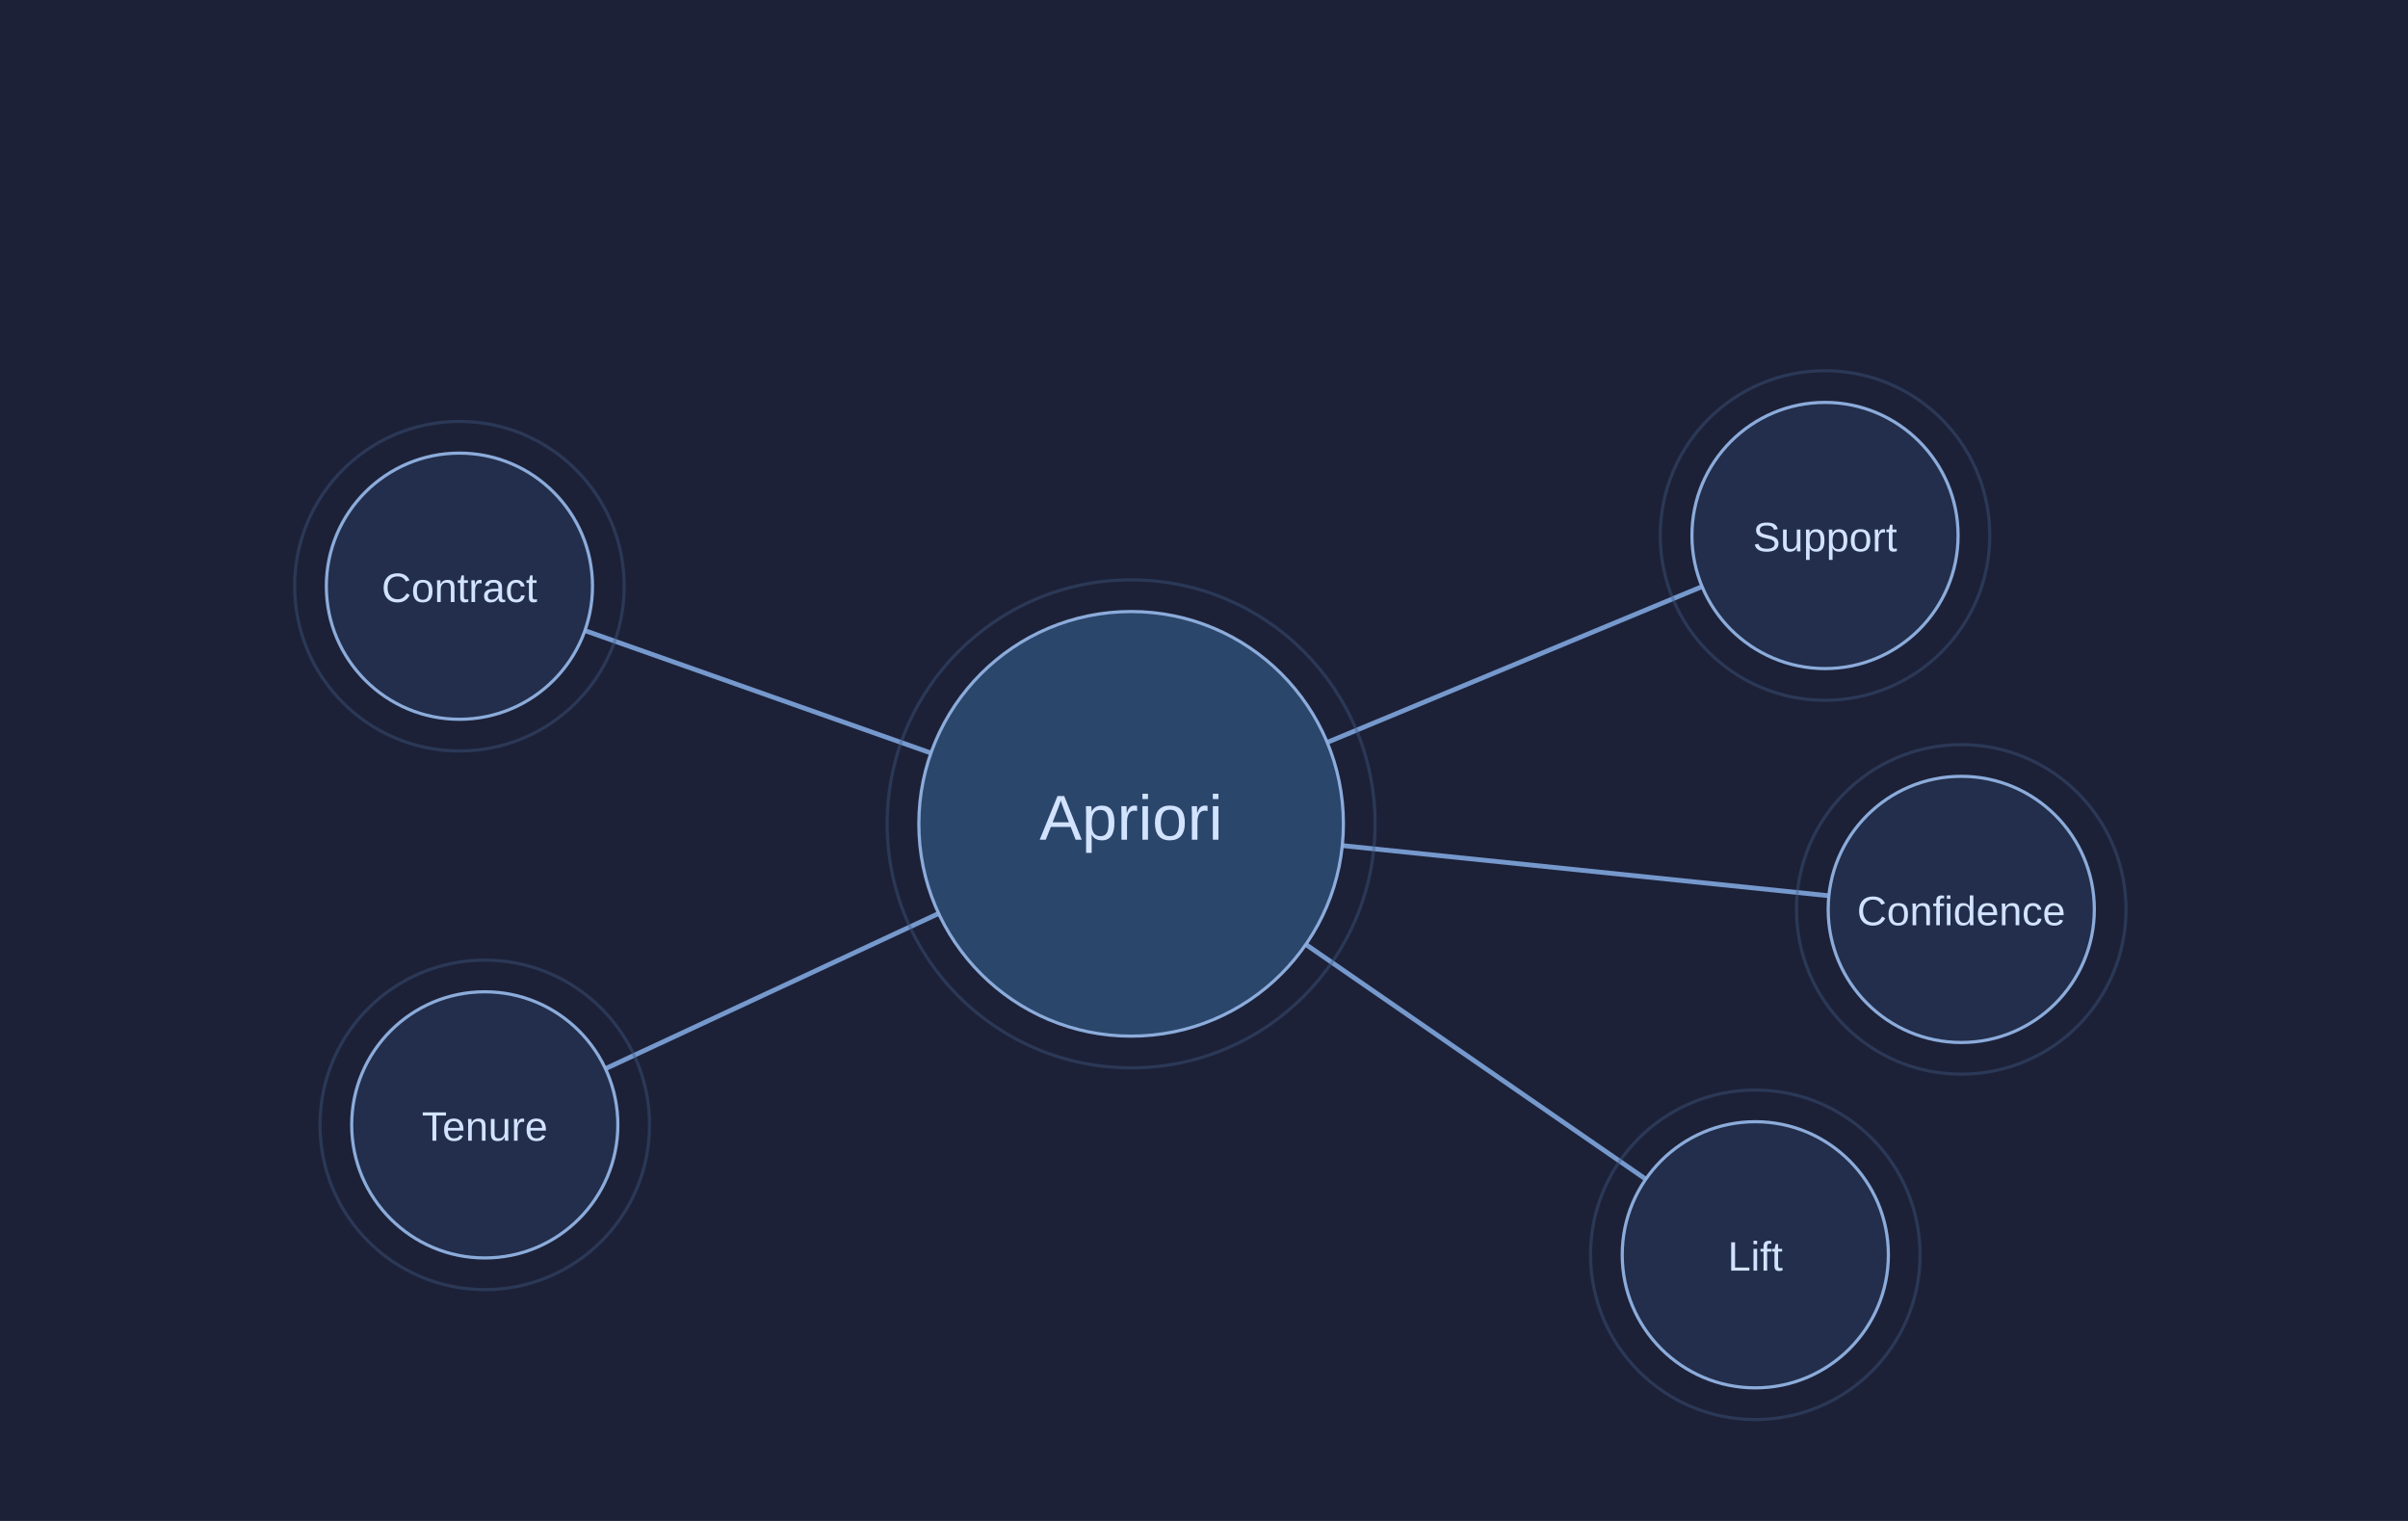
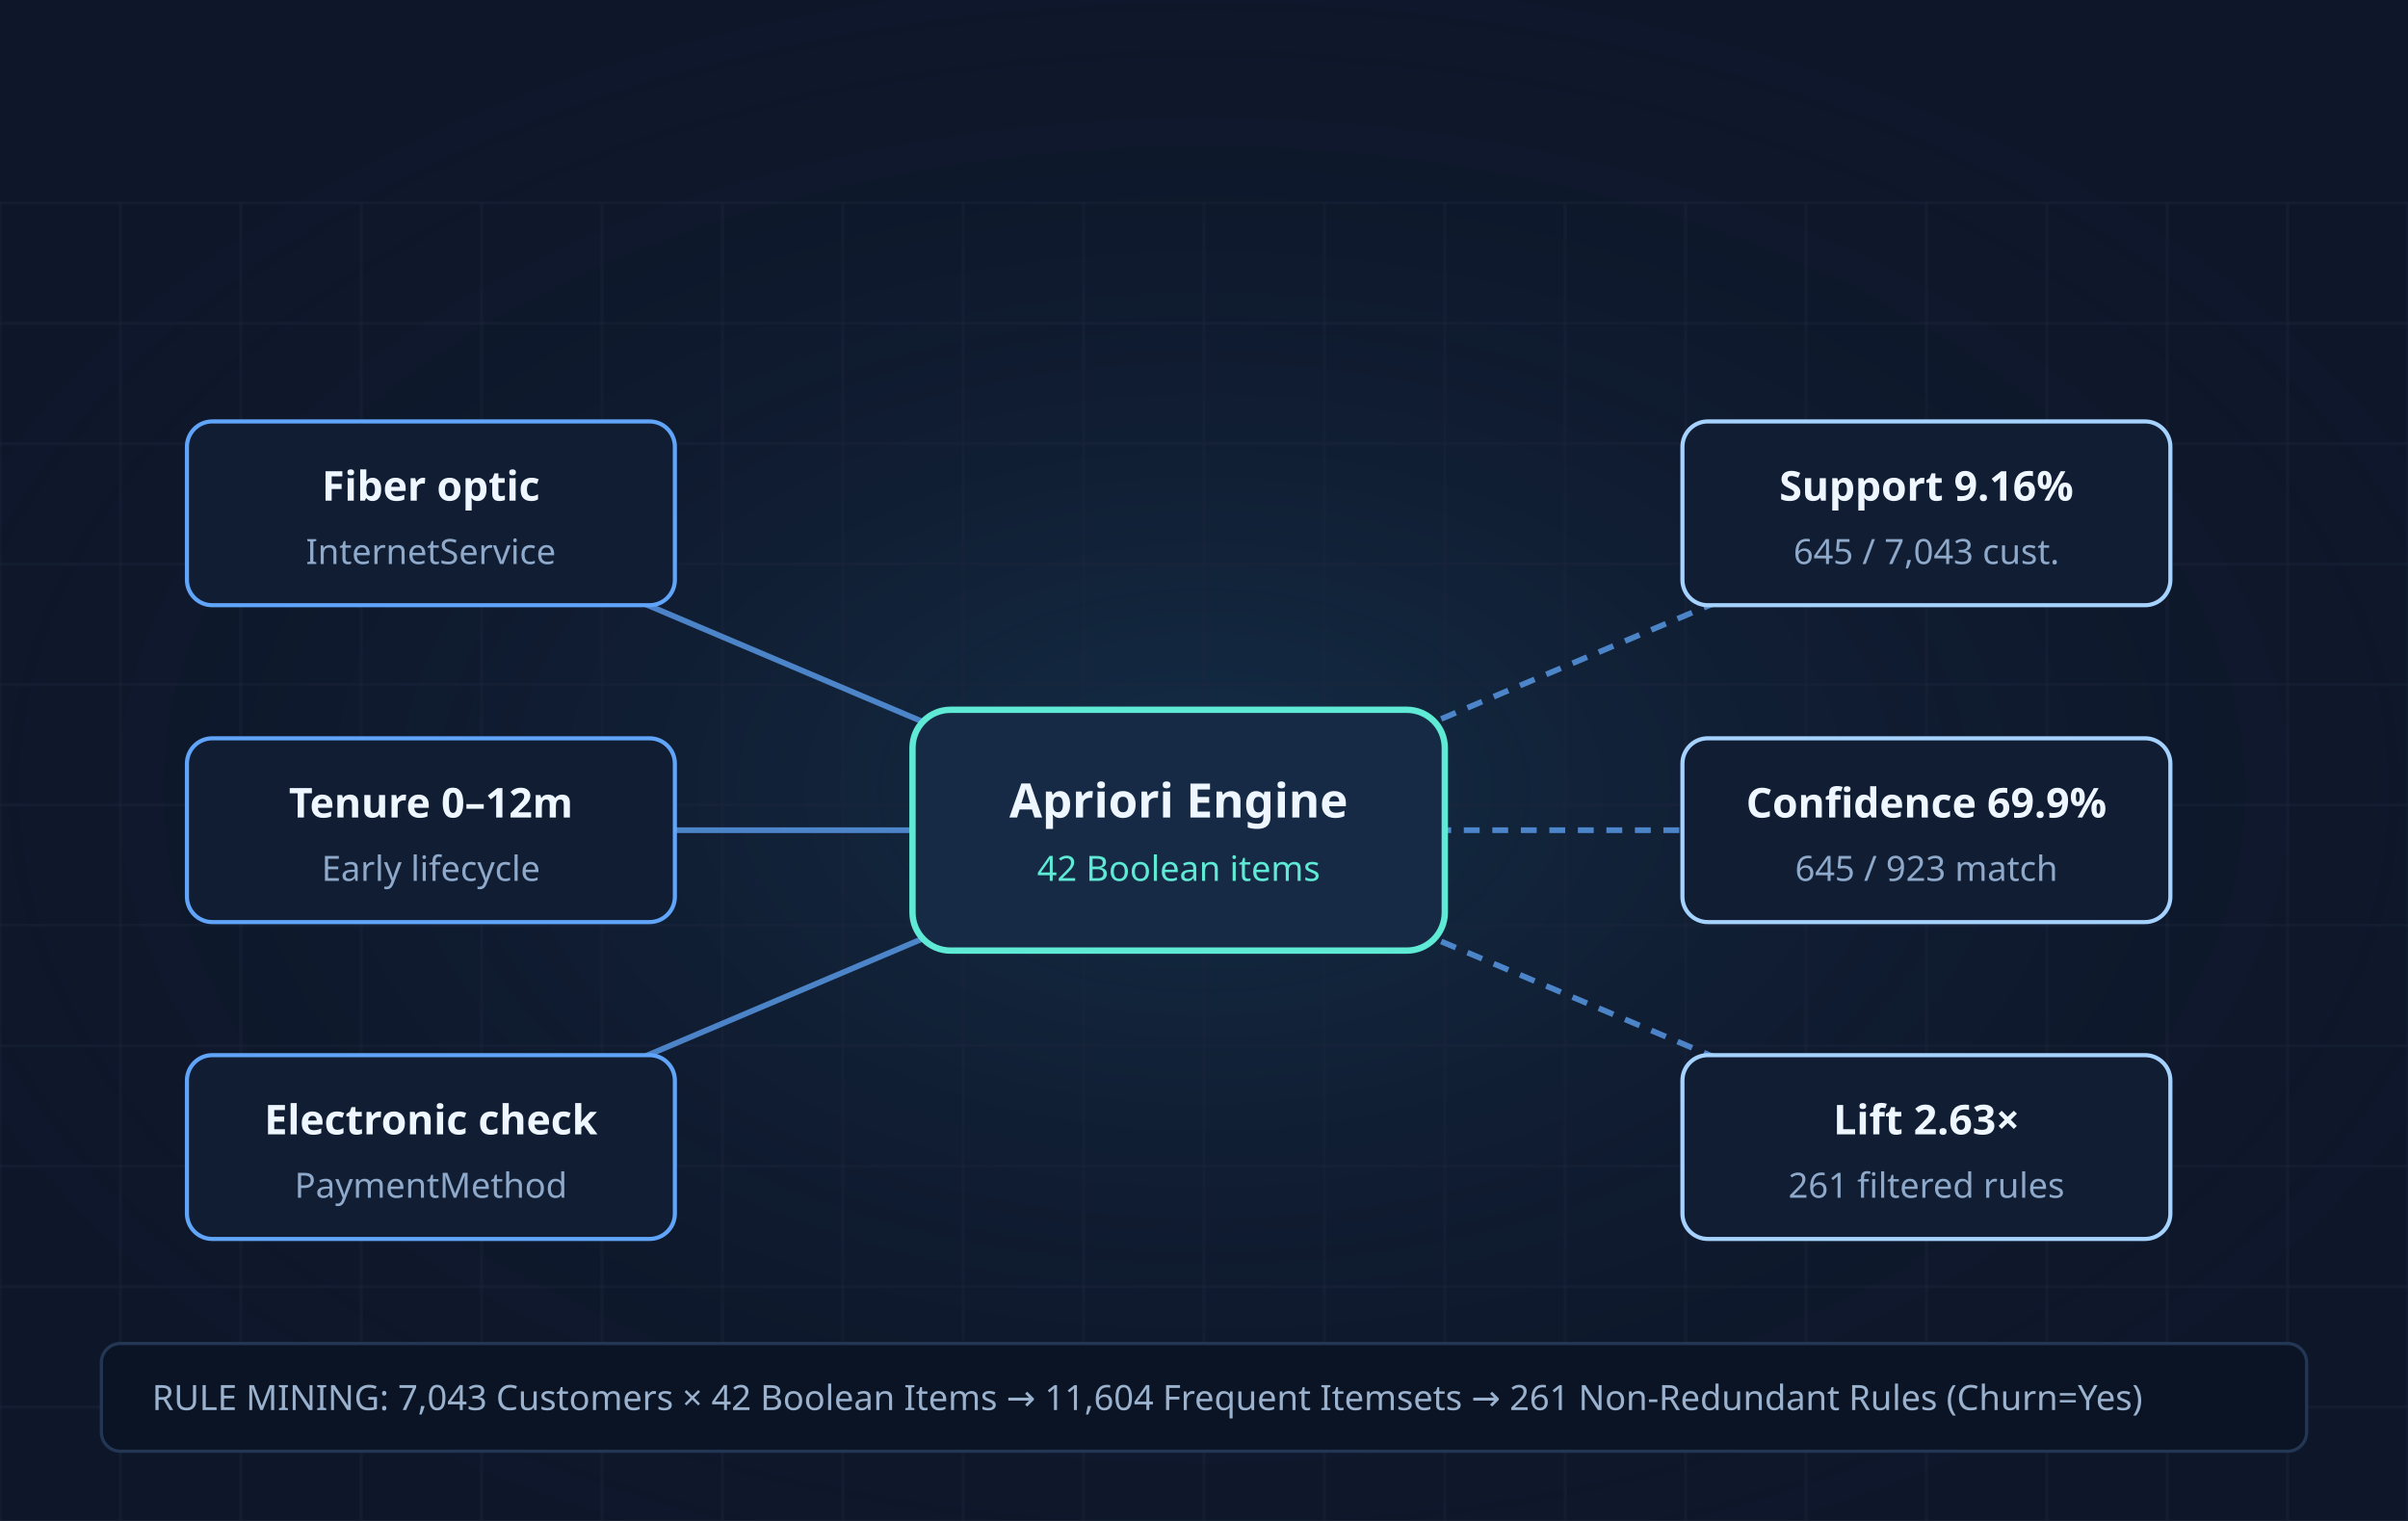
<svg xmlns="http://www.w3.org/2000/svg" width="760" height="480" viewBox="0 0 760 480">
-   <rect width="760" height="480" fill="#1c2138" />
-   <line x1="145" y1="185" x2="357" y2="260" stroke="#7699cd" stroke-width="1.5" />
-   <line x1="153" y1="355" x2="357" y2="260" stroke="#7699cd" stroke-width="1.5" />
-   <line x1="357" y1="260" x2="576" y2="169" stroke="#7699cd" stroke-width="1.5" />
-   <line x1="357" y1="260" x2="619" y2="287" stroke="#7699cd" stroke-width="1.5" />
-   <line x1="357" y1="260" x2="554" y2="396" stroke="#7699cd" stroke-width="1.5" />
-   <circle cx="145" cy="185" r="52" fill="none" stroke="#425a81" opacity=".4" />
-   <circle cx="145" cy="185" r="42" fill="#222e4b" stroke="#8cacdb" />
-   <text x="145" y="190" text-anchor="middle" fill="#d2e3ff" font-family="Arial,sans-serif" font-size="13">Contract</text>
-   <circle cx="153" cy="355" r="52" fill="none" stroke="#425a81" opacity=".4" />
-   <circle cx="153" cy="355" r="42" fill="#222e4b" stroke="#8cacdb" />
-   <text x="153" y="360" text-anchor="middle" fill="#d2e3ff" font-family="Arial,sans-serif" font-size="13">Tenure</text>
-   <circle cx="357" cy="260" r="77" fill="none" stroke="#425a81" opacity=".4" />
-   <circle cx="357" cy="260" r="67" fill="#2b466b" stroke="#8cacdb" />
-   <text x="357" y="265" text-anchor="middle" fill="#d2e3ff" font-family="Arial,sans-serif" font-size="20">Apriori</text>
-   <circle cx="576" cy="169" r="52" fill="none" stroke="#425a81" opacity=".4" />
-   <circle cx="576" cy="169" r="42" fill="#222e4b" stroke="#8cacdb" />
-   <text x="576" y="174" text-anchor="middle" fill="#d2e3ff" font-family="Arial,sans-serif" font-size="13">Support</text>
-   <circle cx="619" cy="287" r="52" fill="none" stroke="#425a81" opacity=".4" />
-   <circle cx="619" cy="287" r="42" fill="#222e4b" stroke="#8cacdb" />
-   <text x="619" y="292" text-anchor="middle" fill="#d2e3ff" font-family="Arial,sans-serif" font-size="13">Confidence</text>
-   <circle cx="554" cy="396" r="52" fill="none" stroke="#425a81" opacity=".4" />
-   <circle cx="554" cy="396" r="42" fill="#222e4b" stroke="#8cacdb" />
-   <text x="554" y="401" text-anchor="middle" fill="#d2e3ff" font-family="Arial,sans-serif" font-size="13">Lift</text>
+   <defs>
+     <radialGradient id="glow-rules" cx="50%" cy="52%" r="58%">
+       <stop offset="0%" stop-color="#38bdf8" stop-opacity=".14" />
+       <stop offset="65%" stop-color="#1e3a5f" stop-opacity=".05" />
+       <stop offset="100%" stop-color="#0e172a" stop-opacity="0" />
+     </radialGradient>
+     <linearGradient id="panel-rules" x1="0" y1="0" x2="0" y2="1">
+       <stop offset="0%" stop-color="#132238" stop-opacity=".92" />
+       <stop offset="100%" stop-color="#0b1524" stop-opacity=".95" />
+     </linearGradient>
+   </defs>
+   <rect width="760" height="480" fill="#0e172a" />
+   <rect width="760" height="480" fill="url(#glow-rules)" />
+   <line x1="0" y1="64" x2="0" y2="480" stroke="#1d243d" opacity=".35" />
+   <line x1="38" y1="64" x2="38" y2="480" stroke="#1d243d" opacity=".35" />
+   <line x1="76" y1="64" x2="76" y2="480" stroke="#1d243d" opacity=".35" />
+   <line x1="114" y1="64" x2="114" y2="480" stroke="#1d243d" opacity=".35" />
+   <line x1="152" y1="64" x2="152" y2="480" stroke="#1d243d" opacity=".35" />
+   <line x1="190" y1="64" x2="190" y2="480" stroke="#1d243d" opacity=".35" />
+   <line x1="228" y1="64" x2="228" y2="480" stroke="#1d243d" opacity=".35" />
+   <line x1="266" y1="64" x2="266" y2="480" stroke="#1d243d" opacity=".35" />
+   <line x1="304" y1="64" x2="304" y2="480" stroke="#1d243d" opacity=".35" />
+   <line x1="342" y1="64" x2="342" y2="480" stroke="#1d243d" opacity=".35" />
+   <line x1="380" y1="64" x2="380" y2="480" stroke="#1d243d" opacity=".35" />
+   <line x1="418" y1="64" x2="418" y2="480" stroke="#1d243d" opacity=".35" />
+   <line x1="456" y1="64" x2="456" y2="480" stroke="#1d243d" opacity=".35" />
+   <line x1="494" y1="64" x2="494" y2="480" stroke="#1d243d" opacity=".35" />
+   <line x1="532" y1="64" x2="532" y2="480" stroke="#1d243d" opacity=".35" />
+   <line x1="570" y1="64" x2="570" y2="480" stroke="#1d243d" opacity=".35" />
+   <line x1="608" y1="64" x2="608" y2="480" stroke="#1d243d" opacity=".35" />
+   <line x1="646" y1="64" x2="646" y2="480" stroke="#1d243d" opacity=".35" />
+   <line x1="684" y1="64" x2="684" y2="480" stroke="#1d243d" opacity=".35" />
+   <line x1="722" y1="64" x2="722" y2="480" stroke="#1d243d" opacity=".35" />
+   <line x1="760" y1="64" x2="760" y2="480" stroke="#1d243d" opacity=".35" />
+   <line x1="0" y1="64" x2="760" y2="64" stroke="#1d243d" opacity=".35" />
+   <line x1="0" y1="102" x2="760" y2="102" stroke="#1d243d" opacity=".35" />
+   <line x1="0" y1="140" x2="760" y2="140" stroke="#1d243d" opacity=".35" />
+   <line x1="0" y1="178" x2="760" y2="178" stroke="#1d243d" opacity=".35" />
+   <line x1="0" y1="216" x2="760" y2="216" stroke="#1d243d" opacity=".35" />
+   <line x1="0" y1="254" x2="760" y2="254" stroke="#1d243d" opacity=".35" />
+   <line x1="0" y1="292" x2="760" y2="292" stroke="#1d243d" opacity=".35" />
+   <line x1="0" y1="330" x2="760" y2="330" stroke="#1d243d" opacity=".35" />
+   <line x1="0" y1="368" x2="760" y2="368" stroke="#1d243d" opacity=".35" />
+   <line x1="0" y1="406" x2="760" y2="406" stroke="#1d243d" opacity=".35" />
+   <line x1="0" y1="444" x2="760" y2="444" stroke="#1d243d" opacity=".35" />
+   <line x1="136" y1="162" x2="372" y2="262" stroke="#60a5fa" stroke-width="1.8" stroke-dasharray="none" opacity=".75" />
+   <line x1="136" y1="262" x2="372" y2="262" stroke="#60a5fa" stroke-width="1.8" stroke-dasharray="none" opacity=".75" />
+   <line x1="136" y1="362" x2="372" y2="262" stroke="#60a5fa" stroke-width="1.8" stroke-dasharray="none" opacity=".75" />
+   <line x1="372" y1="262" x2="608" y2="162" stroke="#60a5fa" stroke-width="1.8" stroke-dasharray="5 4" opacity=".75" />
+   <line x1="372" y1="262" x2="608" y2="262" stroke="#60a5fa" stroke-width="1.8" stroke-dasharray="5 4" opacity=".75" />
+   <line x1="372" y1="262" x2="608" y2="362" stroke="#60a5fa" stroke-width="1.8" stroke-dasharray="5 4" opacity=".75" />
+   <rect x="59" y="133" width="154" height="58" rx="8" fill="#101d33" stroke="#60a5fa" stroke-width="1.3" />
+   <text x="136" y="158" font-family="'Instrument Sans',system-ui,sans-serif" font-size="13" fill="#eef6ff" text-anchor="middle" font-weight="600">Fiber optic</text>
+   <text x="136" y="178" font-family="'Instrument Sans',system-ui,sans-serif" font-size="11" fill="#8ea9c9" text-anchor="middle">InternetService</text>
+   <rect x="59" y="233" width="154" height="58" rx="8" fill="#101d33" stroke="#60a5fa" stroke-width="1.3" />
+   <text x="136" y="258" font-family="'Instrument Sans',system-ui,sans-serif" font-size="13" fill="#eef6ff" text-anchor="middle" font-weight="600">Tenure 0–12m</text>
+   <text x="136" y="278" font-family="'Instrument Sans',system-ui,sans-serif" font-size="11" fill="#8ea9c9" text-anchor="middle">Early lifecycle</text>
+   <rect x="59" y="333" width="154" height="58" rx="8" fill="#101d33" stroke="#60a5fa" stroke-width="1.3" />
+   <text x="136" y="358" font-family="'Instrument Sans',system-ui,sans-serif" font-size="13" fill="#eef6ff" text-anchor="middle" font-weight="600">Electronic check</text>
+   <text x="136" y="378" font-family="'Instrument Sans',system-ui,sans-serif" font-size="11" fill="#8ea9c9" text-anchor="middle">PaymentMethod</text>
+   <rect x="288" y="224" width="168" height="76" rx="12" fill="#162a45" stroke="#5eead4" stroke-width="2" />
+   <text x="372" y="258" font-family="'Instrument Sans',system-ui,sans-serif" font-size="15" fill="#eef6ff" text-anchor="middle" font-weight="600">Apriori Engine</text>
+   <text x="372" y="278" font-family="'Instrument Sans',system-ui,sans-serif" font-size="11" fill="#5eead4" text-anchor="middle">42 Boolean items</text>
+   <rect x="531" y="133" width="154" height="58" rx="8" fill="#101d33" stroke="#a6d2ff" stroke-width="1.3" />
+   <text x="608" y="158" font-family="'Instrument Sans',system-ui,sans-serif" font-size="13" fill="#eef6ff" text-anchor="middle" font-weight="600">Support 9.16%</text>
+   <text x="608" y="178" font-family="'Instrument Sans',system-ui,sans-serif" font-size="11" fill="#8ea9c9" text-anchor="middle">645 / 7,043 cust.</text>
+   <rect x="531" y="233" width="154" height="58" rx="8" fill="#101d33" stroke="#a6d2ff" stroke-width="1.3" />
+   <text x="608" y="258" font-family="'Instrument Sans',system-ui,sans-serif" font-size="13" fill="#eef6ff" text-anchor="middle" font-weight="600">Confidence 69.9%</text>
+   <text x="608" y="278" font-family="'Instrument Sans',system-ui,sans-serif" font-size="11" fill="#8ea9c9" text-anchor="middle">645 / 923 match</text>
+   <rect x="531" y="333" width="154" height="58" rx="8" fill="#101d33" stroke="#a6d2ff" stroke-width="1.3" />
+   <text x="608" y="358" font-family="'Instrument Sans',system-ui,sans-serif" font-size="13" fill="#eef6ff" text-anchor="middle" font-weight="600">Lift 2.63×</text>
+   <text x="608" y="378" font-family="'Instrument Sans',system-ui,sans-serif" font-size="11" fill="#8ea9c9" text-anchor="middle">261 filtered rules</text>
+   <rect x="32" y="424" width="696" height="34" rx="6" fill="#0b1424" stroke="#233754" />
+   <text x="48" y="445" font-family="'Instrument Sans',system-ui,sans-serif" font-size="11" fill="#9ab2ce">RULE MINING: 7,043 Customers × 42 Boolean Items → 11,604 Frequent Itemsets → 261 Non-Redundant Rules (Churn=Yes)</text>
</svg>
